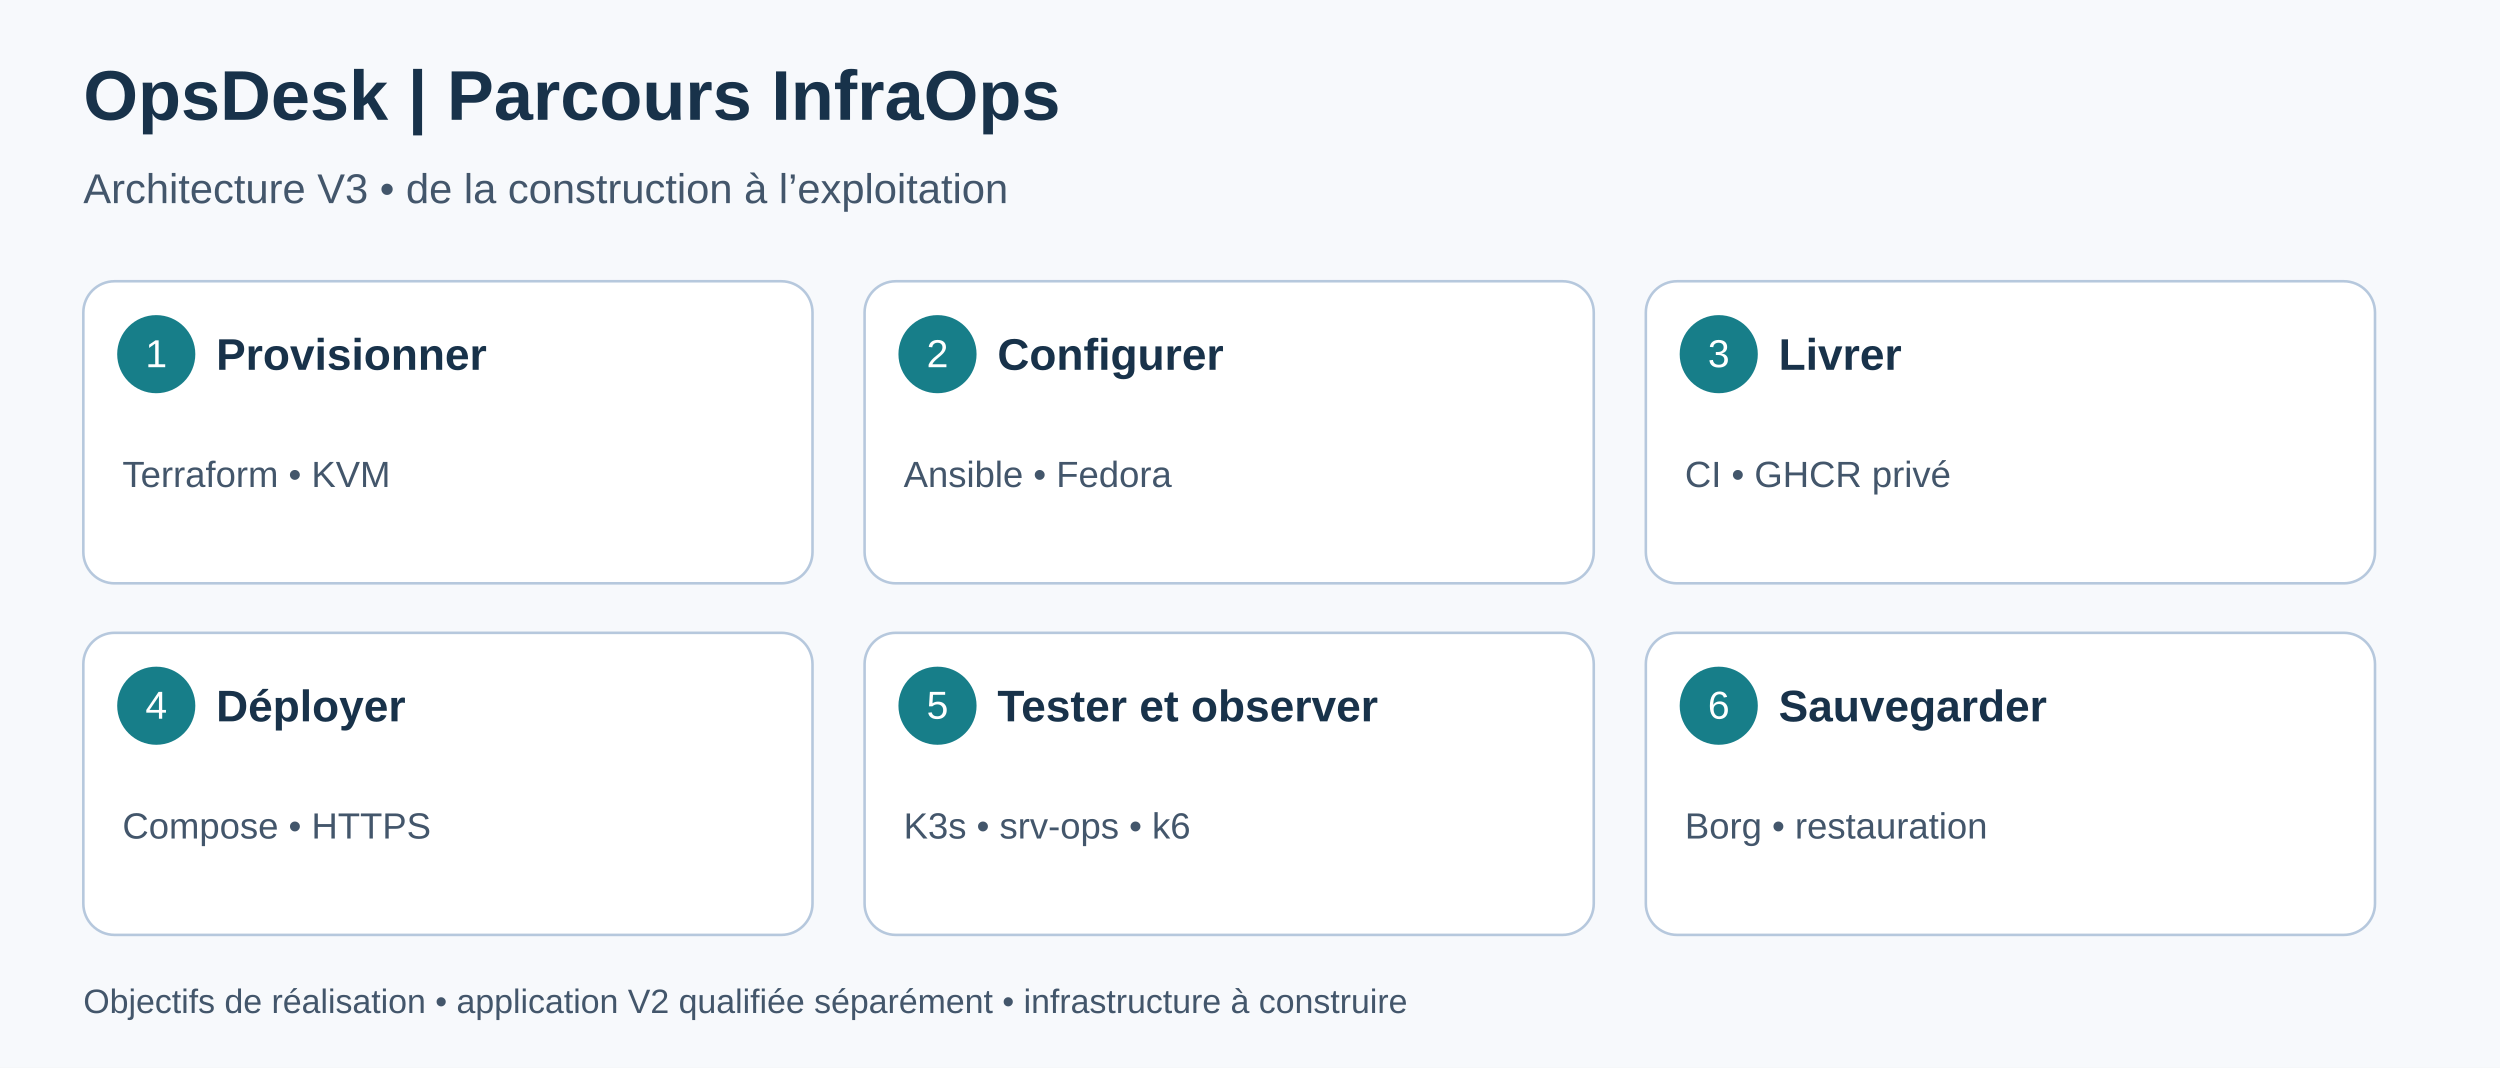
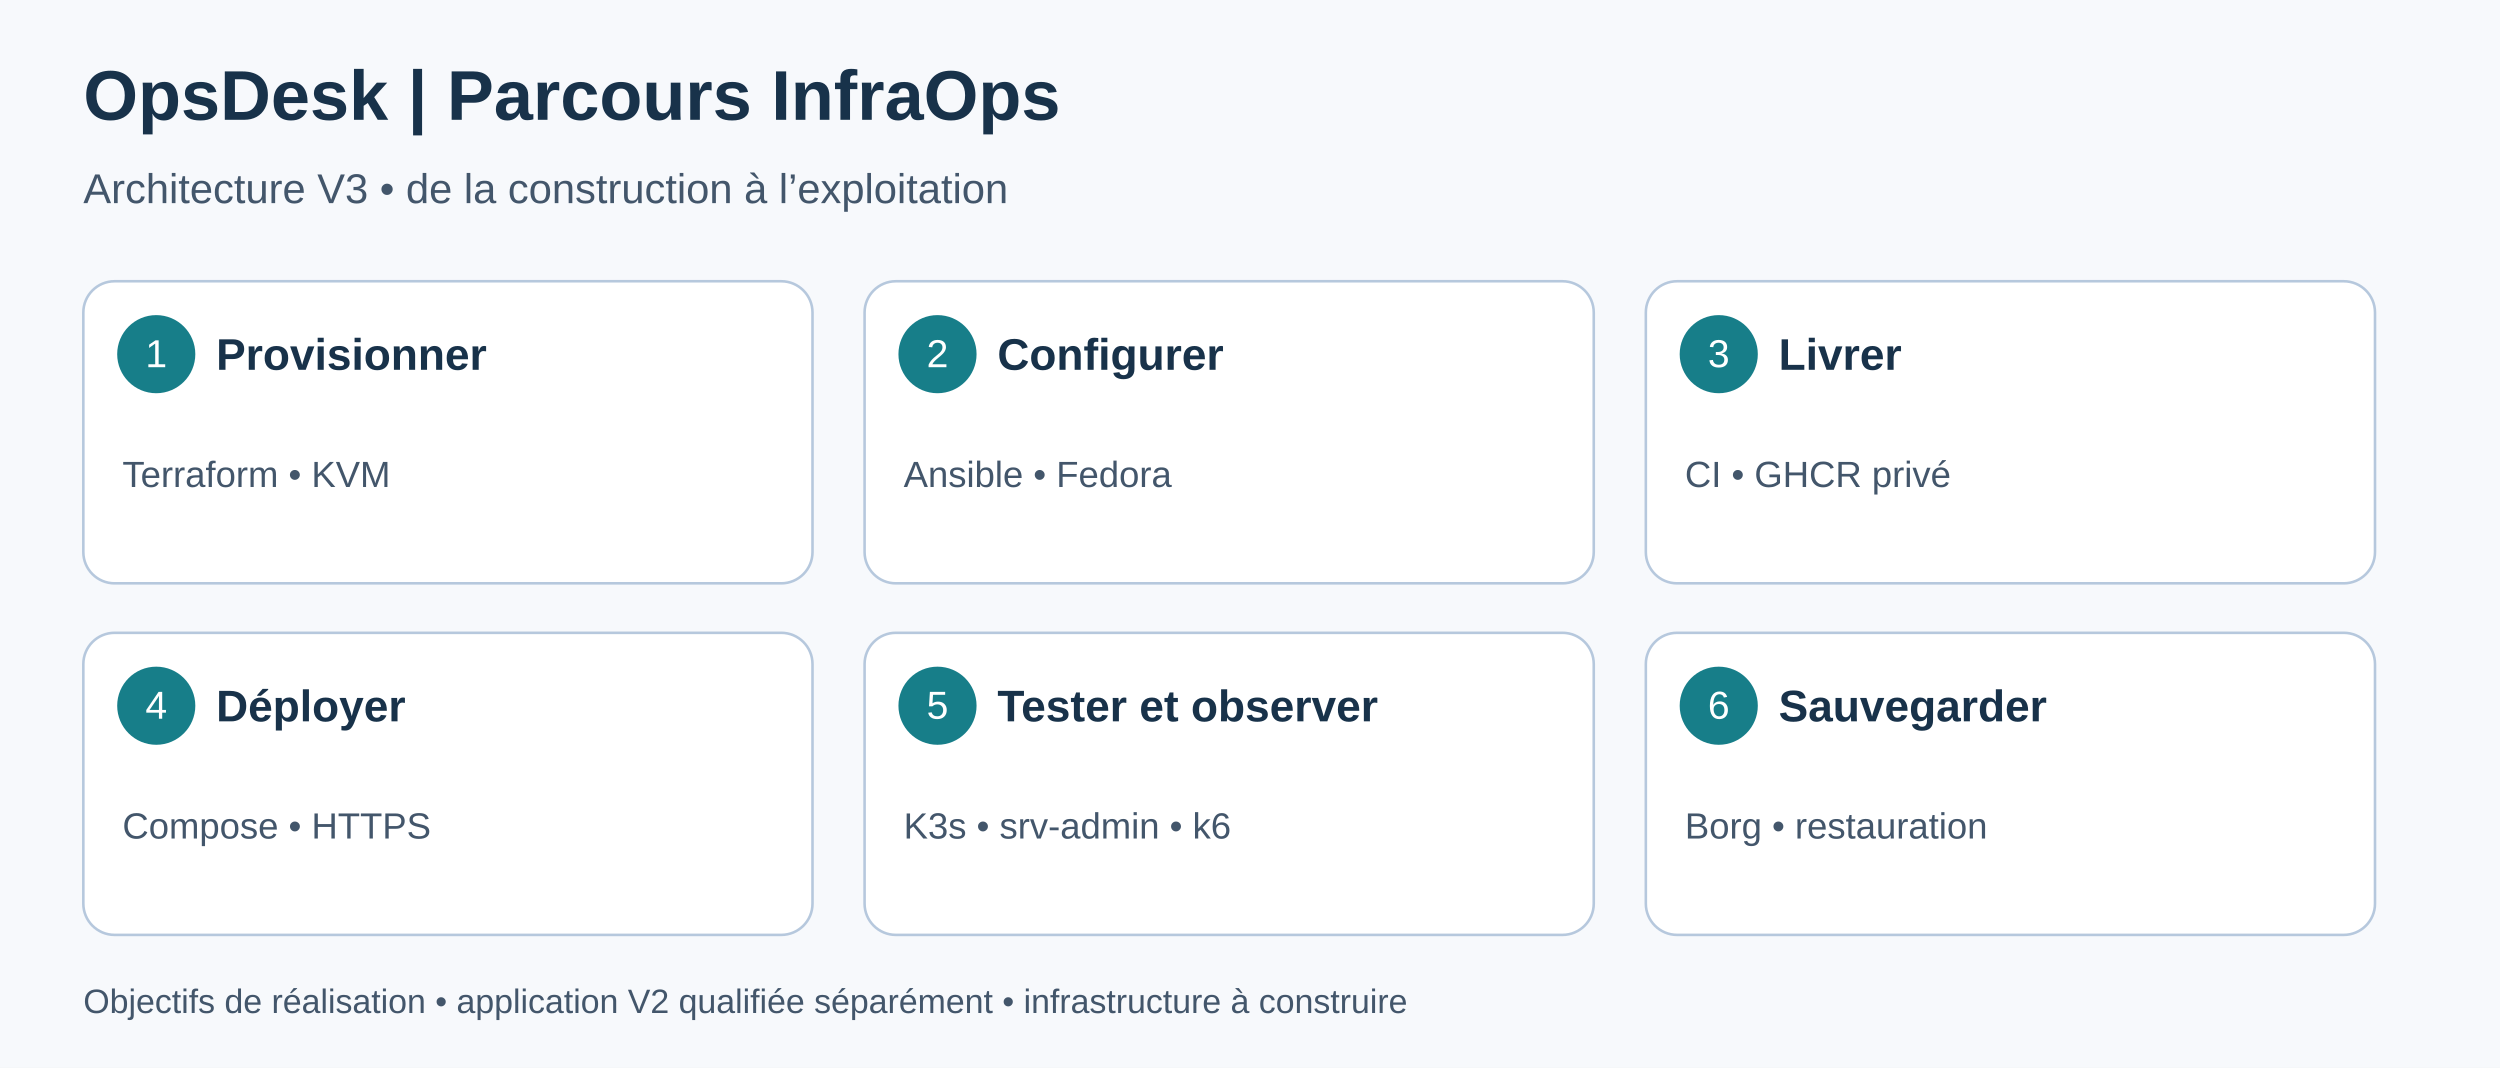
<svg xmlns="http://www.w3.org/2000/svg" viewBox="0 0 960 410" role="img" aria-label="Six étapes OpsDesk">
  <rect width="960" height="410" fill="#f7f9fc" />
  <text x="32" y="46" font-family="Arial,sans-serif" font-size="27" font-weight="700" fill="#18324a">OpsDesk | Parcours InfraOps</text>
  <text x="32" y="78" font-family="Arial,sans-serif" font-size="16" fill="#43566b">Architecture V3 • de la construction à l’exploitation</text>
  <rect x="32" y="108" width="280" height="116" rx="12" fill="#fff" stroke="#b6c8dd" />
  <circle cx="60" cy="136" r="15" fill="#177e89" />
  <text x="60" y="141" text-anchor="middle" font-size="15" font-family="Arial,sans-serif" fill="#fff">1</text>
  <text x="83" y="142" font-size="17" font-weight="700" font-family="Arial,sans-serif" fill="#18324a">Provisionner</text>
  <text x="47" y="187" font-size="14" font-family="Arial,sans-serif" fill="#43566b">Terraform • KVM</text>
  <rect x="332" y="108" width="280" height="116" rx="12" fill="#fff" stroke="#b6c8dd" />
  <circle cx="360" cy="136" r="15" fill="#177e89" />
  <text x="360" y="141" text-anchor="middle" font-size="15" font-family="Arial,sans-serif" fill="#fff">2</text>
  <text x="383" y="142" font-size="17" font-weight="700" font-family="Arial,sans-serif" fill="#18324a">Configurer</text>
  <text x="347" y="187" font-size="14" font-family="Arial,sans-serif" fill="#43566b">Ansible • Fedora</text>
  <rect x="632" y="108" width="280" height="116" rx="12" fill="#fff" stroke="#b6c8dd" />
  <circle cx="660" cy="136" r="15" fill="#177e89" />
  <text x="660" y="141" text-anchor="middle" font-size="15" font-family="Arial,sans-serif" fill="#fff">3</text>
  <text x="683" y="142" font-size="17" font-weight="700" font-family="Arial,sans-serif" fill="#18324a">Livrer</text>
  <text x="647" y="187" font-size="14" font-family="Arial,sans-serif" fill="#43566b">CI • GHCR privé</text>
  <rect x="32" y="243" width="280" height="116" rx="12" fill="#fff" stroke="#b6c8dd" />
  <circle cx="60" cy="271" r="15" fill="#177e89" />
  <text x="60" y="276" text-anchor="middle" font-size="15" font-family="Arial,sans-serif" fill="#fff">4</text>
  <text x="83" y="277" font-size="17" font-weight="700" font-family="Arial,sans-serif" fill="#18324a">Déployer</text>
  <text x="47" y="322" font-size="14" font-family="Arial,sans-serif" fill="#43566b">Compose • HTTPS</text>
  <rect x="332" y="243" width="280" height="116" rx="12" fill="#fff" stroke="#b6c8dd" />
  <circle cx="360" cy="271" r="15" fill="#177e89" />
  <text x="360" y="276" text-anchor="middle" font-size="15" font-family="Arial,sans-serif" fill="#fff">5</text>
  <text x="383" y="277" font-size="17" font-weight="700" font-family="Arial,sans-serif" fill="#18324a">Tester et observer</text>
-   <text x="347" y="322" font-size="14" font-family="Arial,sans-serif" fill="#43566b">K3s • srv-ops • k6</text>
+   <text x="347" y="322" font-size="14" font-family="Arial,sans-serif" fill="#43566b">K3s • srv-admin • k6</text>
  <rect x="632" y="243" width="280" height="116" rx="12" fill="#fff" stroke="#b6c8dd" />
  <circle cx="660" cy="271" r="15" fill="#177e89" />
  <text x="660" y="276" text-anchor="middle" font-size="15" font-family="Arial,sans-serif" fill="#fff">6</text>
  <text x="683" y="277" font-size="17" font-weight="700" font-family="Arial,sans-serif" fill="#18324a">Sauvegarder</text>
  <text x="647" y="322" font-size="14" font-family="Arial,sans-serif" fill="#43566b">Borg • restauration</text>
  <text x="32" y="389" font-family="Arial,sans-serif" font-size="13" fill="#43566b">Objectifs de réalisation • application V2 qualifiée séparément • infrastructure à construire</text>
</svg>
